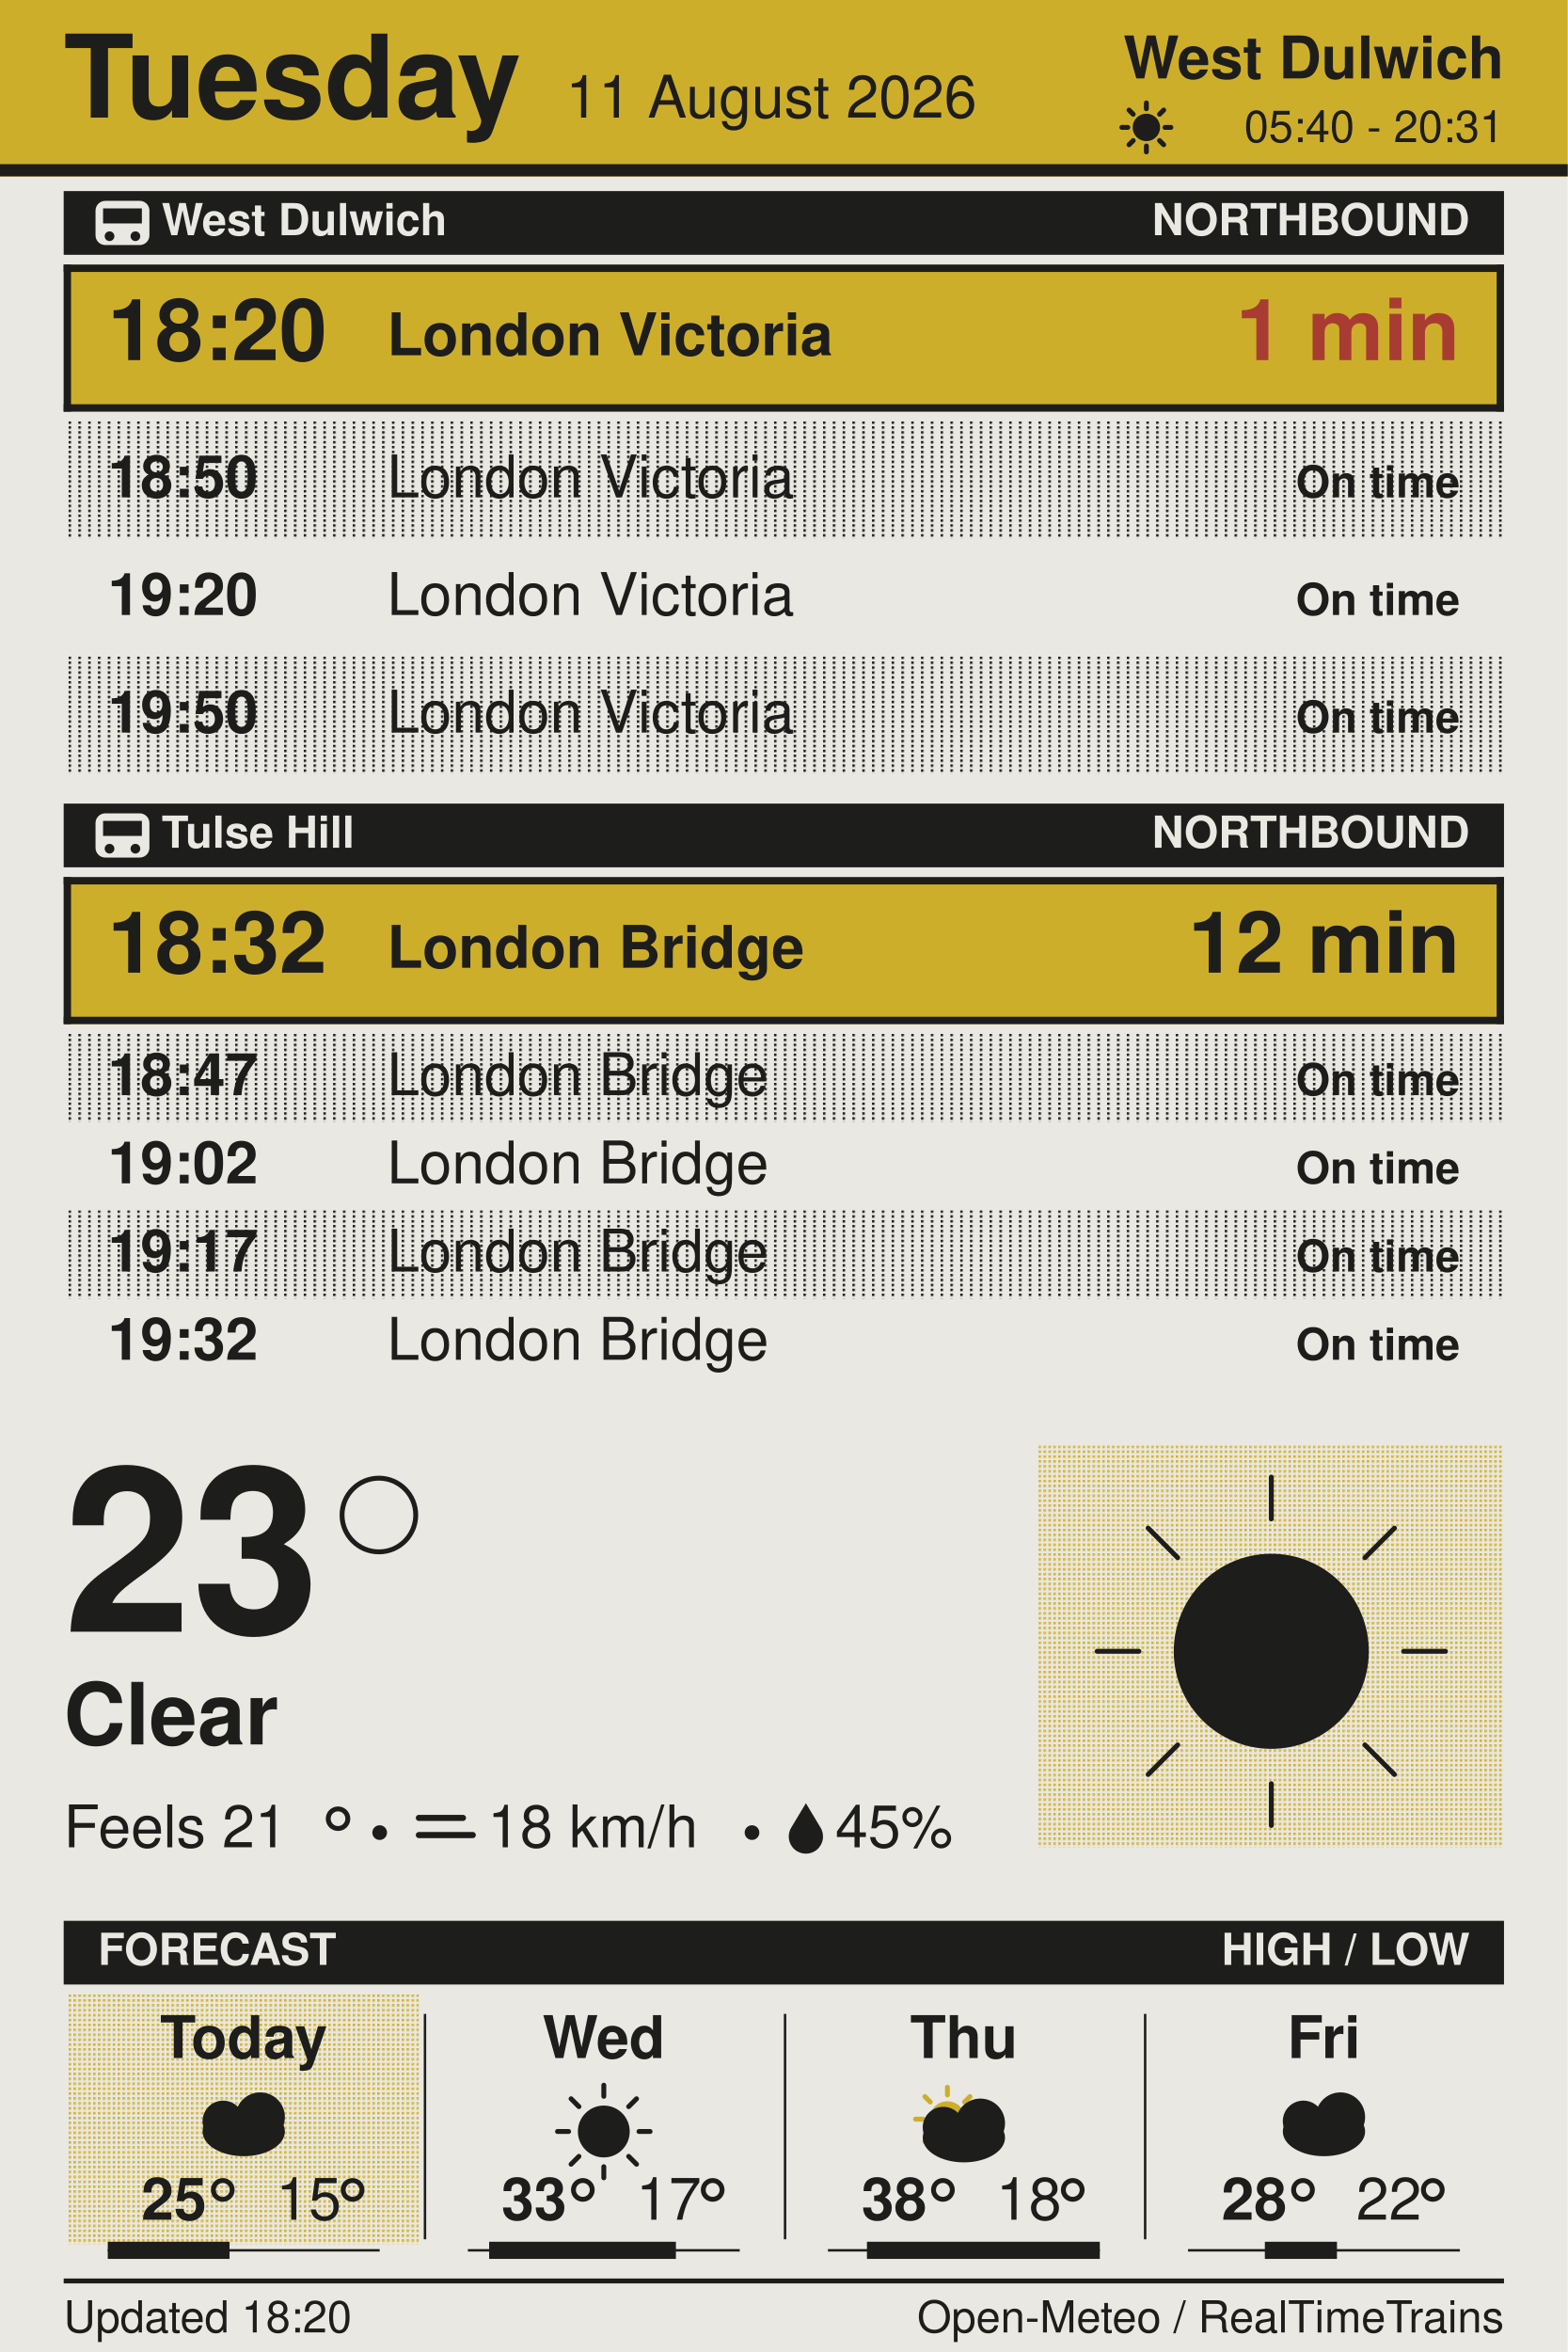
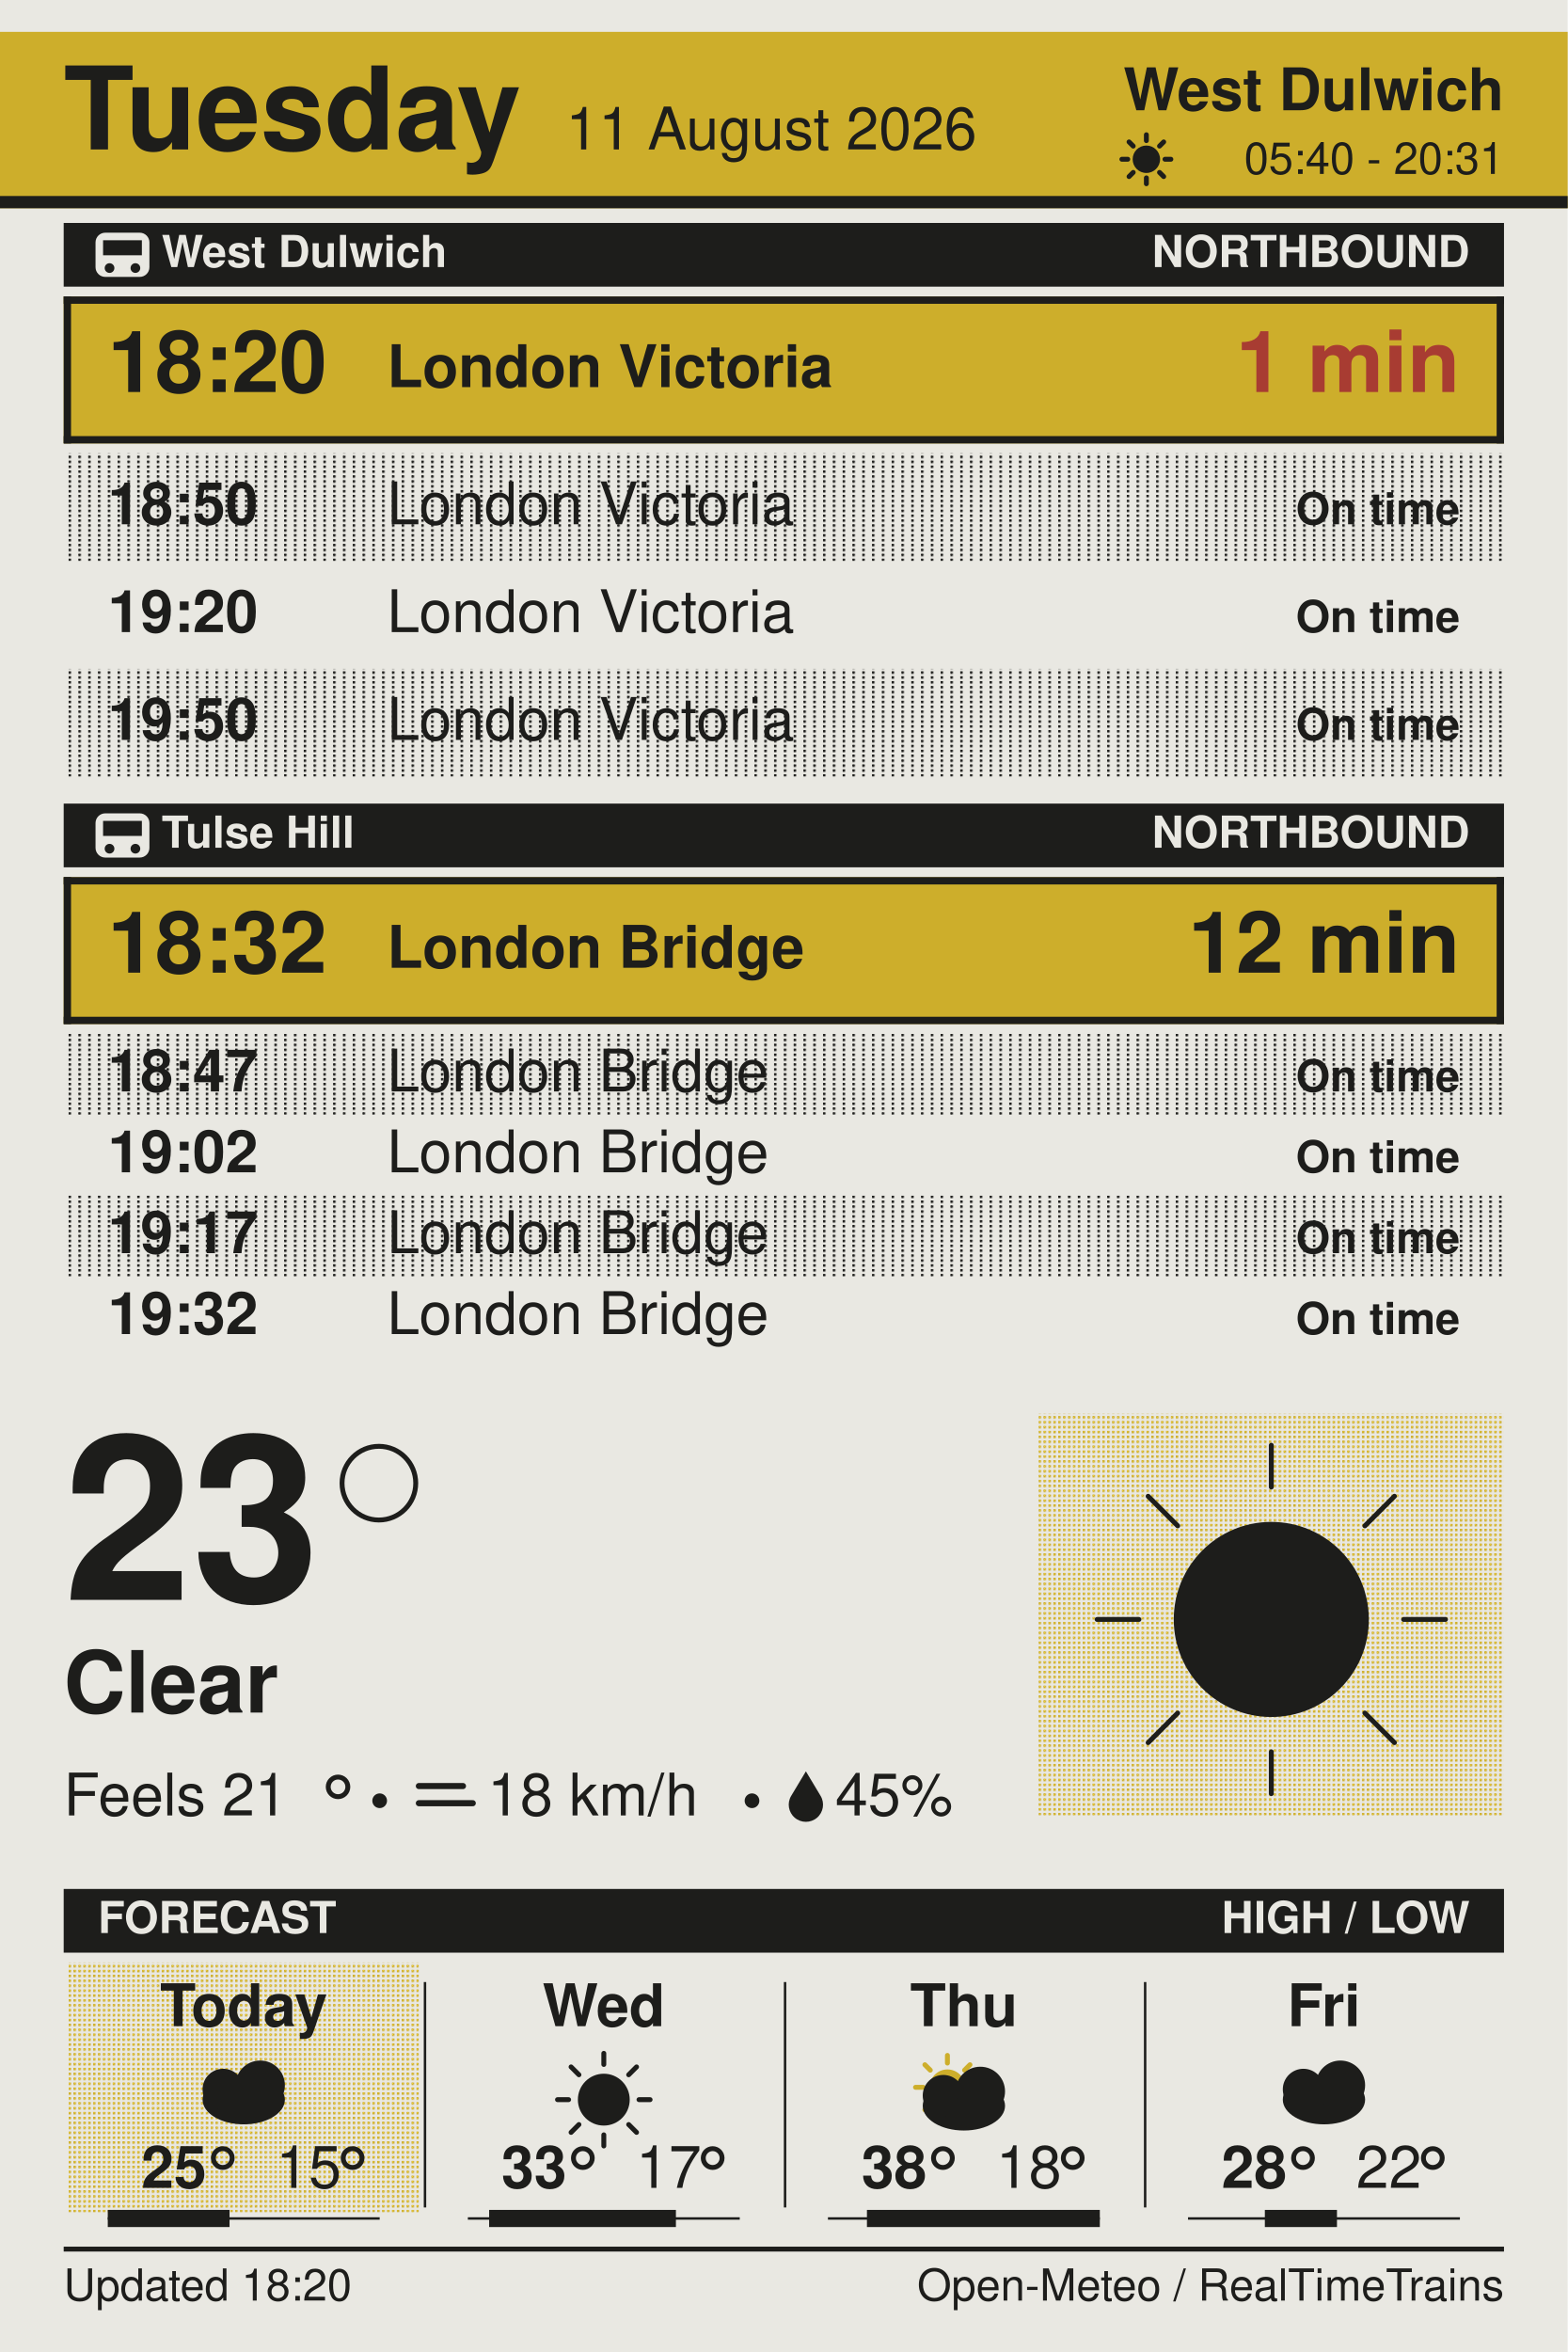
<svg xmlns="http://www.w3.org/2000/svg" viewBox="0 0 640 960" width="640" height="960" role="img" aria-label="Rendered e-ink departure and weather board">
  <defs>
    <pattern id="p50y" width="2" height="2" patternUnits="userSpaceOnUse">
      <rect x="0" y="0" width="1" height="1" fill="#CDAE2B" />
      <rect x="1" y="1" width="1" height="1" fill="#CDAE2B" />
    </pattern>
    <pattern id="p25y" width="2" height="2" patternUnits="userSpaceOnUse">
      <rect x="0" y="0" width="1" height="1" fill="#CDAE2B" />
    </pattern>
    <pattern id="p12k" width="4" height="2" patternUnits="userSpaceOnUse">
      <rect x="0" y="0" width="1" height="1" fill="#1D1D1B" />
    </pattern>
  </defs>
  <rect x="0" y="0" width="640" height="960" fill="#E9E8E2" />
-   <rect x="0" y="0" width="640" height="72" fill="#CDAE2B" />
-   <rect x="0" y="67" width="640" height="5" fill="#1D1D1B" />
-   <text x="26" y="48" fill="#1D1D1B" font-size="47" font-family="Helvetica Neue, Helvetica, Arial, sans-serif" font-weight="700" text-anchor="start">Tuesday</text>
-   <text x="231" y="48" fill="#1D1D1B" font-size="24" font-family="Helvetica Neue, Helvetica, Arial, sans-serif" font-weight="400" text-anchor="start">11 August 2026</text>
-   <text x="614" y="32" fill="#1D1D1B" font-size="24" font-family="Helvetica Neue, Helvetica, Arial, sans-serif" font-weight="700" text-anchor="end">West Dulwich</text>
-   <text x="614" y="58" fill="#1D1D1B" font-size="18" font-family="Helvetica Neue, Helvetica, Arial, sans-serif" font-weight="400" text-anchor="end">05:40 - 20:31</text>
-   <circle cx="468" cy="52" r="5.6" fill="#1D1D1B" />
-   <line x1="475.6" y1="52" x2="478" y2="52" stroke="#1D1D1B" stroke-width="2" stroke-linecap="round" />
-   <line x1="473.374" y1="57.374" x2="475.071" y2="59.071" stroke="#1D1D1B" stroke-width="2" stroke-linecap="round" />
-   <line x1="468" y1="59.6" x2="468" y2="62" stroke="#1D1D1B" stroke-width="2" stroke-linecap="round" />
-   <line x1="462.626" y1="57.374" x2="460.929" y2="59.071" stroke="#1D1D1B" stroke-width="2" stroke-linecap="round" />
-   <line x1="460.4" y1="52" x2="458" y2="52" stroke="#1D1D1B" stroke-width="2" stroke-linecap="round" />
-   <line x1="462.626" y1="46.626" x2="460.929" y2="44.929" stroke="#1D1D1B" stroke-width="2" stroke-linecap="round" />
-   <line x1="468" y1="44.4" x2="468" y2="42" stroke="#1D1D1B" stroke-width="2" stroke-linecap="round" />
-   <line x1="473.374" y1="46.626" x2="475.071" y2="44.929" stroke="#1D1D1B" stroke-width="2" stroke-linecap="round" />
-   <rect x="26" y="78" width="588" height="26" fill="#1D1D1B" />
-   <text x="66" y="96" fill="#E9E8E2" font-size="18" font-family="Helvetica Neue, Helvetica, Arial, sans-serif" font-weight="700" text-anchor="start">West Dulwich</text>
-   <text x="600" y="96" fill="#E9E8E2" font-size="18" font-family="Helvetica Neue, Helvetica, Arial, sans-serif" font-weight="700" text-anchor="end">NORTHBOUND</text>
-   <rect x="39" y="81.98" width="22" height="18.04" rx="3.96" fill="#E9E8E2" />
-   <rect x="42.08" y="85.06" width="15.84" height="6.134" fill="#1D1D1B" />
-   <circle cx="44.72" cy="96.412" r="1.98" fill="#1D1D1B" />
-   <circle cx="55.28" cy="96.412" r="1.98" fill="#1D1D1B" />
-   <rect x="26" y="108" width="588" height="60" fill="#CDAE2B" />
-   <rect x="26" y="108" width="588" height="3" fill="#1D1D1B" />
-   <rect x="26" y="165" width="588" height="3" fill="#1D1D1B" />
-   <rect x="26" y="108" width="3" height="60" fill="#1D1D1B" />
-   <rect x="611" y="108" width="3" height="60" fill="#1D1D1B" />
-   <text x="44" y="147" fill="#1D1D1B" font-size="35" font-family="Helvetica Neue, Helvetica, Arial, sans-serif" font-weight="700" text-anchor="start">18:20</text>
-   <text x="596" y="147" fill="#A83C32" font-size="35" font-family="Helvetica Neue, Helvetica, Arial, sans-serif" font-weight="700" text-anchor="end">1 min</text>
-   <text x="158" y="145" fill="#1D1D1B" font-size="24" font-family="Helvetica Neue, Helvetica, Arial, sans-serif" font-weight="700" text-anchor="start">London Victoria</text>
-   <rect x="26" y="172" width="588" height="48" fill="url(#p12k)" />
-   <text x="44" y="203" fill="#1D1D1B" font-size="24" font-family="Helvetica Neue, Helvetica, Arial, sans-serif" font-weight="700" text-anchor="start">18:50</text>
-   <text x="596" y="203" fill="#1D1D1B" font-size="18" font-family="Helvetica Neue, Helvetica, Arial, sans-serif" font-weight="700" text-anchor="end">On time</text>
-   <text x="158" y="203" fill="#1D1D1B" font-size="24" font-family="Helvetica Neue, Helvetica, Arial, sans-serif" font-weight="400" text-anchor="start">London Victoria</text>
-   <text x="44" y="251" fill="#1D1D1B" font-size="24" font-family="Helvetica Neue, Helvetica, Arial, sans-serif" font-weight="700" text-anchor="start">19:20</text>
-   <text x="596" y="251" fill="#1D1D1B" font-size="18" font-family="Helvetica Neue, Helvetica, Arial, sans-serif" font-weight="700" text-anchor="end">On time</text>
-   <text x="158" y="251" fill="#1D1D1B" font-size="24" font-family="Helvetica Neue, Helvetica, Arial, sans-serif" font-weight="400" text-anchor="start">London Victoria</text>
-   <rect x="26" y="268" width="588" height="48" fill="url(#p12k)" />
-   <text x="44" y="299" fill="#1D1D1B" font-size="24" font-family="Helvetica Neue, Helvetica, Arial, sans-serif" font-weight="700" text-anchor="start">19:50</text>
-   <text x="596" y="299" fill="#1D1D1B" font-size="18" font-family="Helvetica Neue, Helvetica, Arial, sans-serif" font-weight="700" text-anchor="end">On time</text>
-   <text x="158" y="299" fill="#1D1D1B" font-size="24" font-family="Helvetica Neue, Helvetica, Arial, sans-serif" font-weight="400" text-anchor="start">London Victoria</text>
+   <rect x="0" y="13" width="640" height="72" fill="#CDAE2B" />
+   <rect x="0" y="80" width="640" height="5" fill="#1D1D1B" />
+   <text x="26" y="61" fill="#1D1D1B" font-size="47" font-family="Helvetica Neue, Helvetica, Arial, sans-serif" font-weight="700" text-anchor="start">Tuesday</text>
+   <text x="231" y="61" fill="#1D1D1B" font-size="24" font-family="Helvetica Neue, Helvetica, Arial, sans-serif" font-weight="400" text-anchor="start">11 August 2026</text>
+   <text x="614" y="45" fill="#1D1D1B" font-size="24" font-family="Helvetica Neue, Helvetica, Arial, sans-serif" font-weight="700" text-anchor="end">West Dulwich</text>
+   <text x="614" y="71" fill="#1D1D1B" font-size="18" font-family="Helvetica Neue, Helvetica, Arial, sans-serif" font-weight="400" text-anchor="end">05:40 - 20:31</text>
+   <circle cx="468" cy="65" r="5.6" fill="#1D1D1B" />
+   <line x1="475.6" y1="65" x2="478" y2="65" stroke="#1D1D1B" stroke-width="2" stroke-linecap="round" />
+   <line x1="473.374" y1="70.374" x2="475.071" y2="72.071" stroke="#1D1D1B" stroke-width="2" stroke-linecap="round" />
+   <line x1="468" y1="72.6" x2="468" y2="75" stroke="#1D1D1B" stroke-width="2" stroke-linecap="round" />
+   <line x1="462.626" y1="70.374" x2="460.929" y2="72.071" stroke="#1D1D1B" stroke-width="2" stroke-linecap="round" />
+   <line x1="460.4" y1="65" x2="458" y2="65" stroke="#1D1D1B" stroke-width="2" stroke-linecap="round" />
+   <line x1="462.626" y1="59.626" x2="460.929" y2="57.929" stroke="#1D1D1B" stroke-width="2" stroke-linecap="round" />
+   <line x1="468" y1="57.4" x2="468" y2="55" stroke="#1D1D1B" stroke-width="2" stroke-linecap="round" />
+   <line x1="473.374" y1="59.626" x2="475.071" y2="57.929" stroke="#1D1D1B" stroke-width="2" stroke-linecap="round" />
+   <rect x="26" y="91" width="588" height="26" fill="#1D1D1B" />
+   <text x="66" y="109" fill="#E9E8E2" font-size="18" font-family="Helvetica Neue, Helvetica, Arial, sans-serif" font-weight="700" text-anchor="start">West Dulwich</text>
+   <text x="600" y="109" fill="#E9E8E2" font-size="18" font-family="Helvetica Neue, Helvetica, Arial, sans-serif" font-weight="700" text-anchor="end">NORTHBOUND</text>
+   <rect x="39" y="94.98" width="22" height="18.04" rx="3.96" fill="#E9E8E2" />
+   <rect x="42.08" y="98.06" width="15.84" height="6.134" fill="#1D1D1B" />
+   <circle cx="44.72" cy="109.412" r="1.98" fill="#1D1D1B" />
+   <circle cx="55.28" cy="109.412" r="1.98" fill="#1D1D1B" />
+   <rect x="26" y="121" width="588" height="60" fill="#CDAE2B" />
+   <rect x="26" y="121" width="588" height="3" fill="#1D1D1B" />
+   <rect x="26" y="178" width="588" height="3" fill="#1D1D1B" />
+   <rect x="26" y="121" width="3" height="60" fill="#1D1D1B" />
+   <rect x="611" y="121" width="3" height="60" fill="#1D1D1B" />
+   <text x="44" y="160" fill="#1D1D1B" font-size="35" font-family="Helvetica Neue, Helvetica, Arial, sans-serif" font-weight="700" text-anchor="start">18:20</text>
+   <text x="596" y="160" fill="#A83C32" font-size="35" font-family="Helvetica Neue, Helvetica, Arial, sans-serif" font-weight="700" text-anchor="end">1 min</text>
+   <text x="158" y="158" fill="#1D1D1B" font-size="24" font-family="Helvetica Neue, Helvetica, Arial, sans-serif" font-weight="700" text-anchor="start">London Victoria</text>
+   <rect x="26" y="185" width="588" height="44" fill="url(#p12k)" />
+   <text x="44" y="214" fill="#1D1D1B" font-size="24" font-family="Helvetica Neue, Helvetica, Arial, sans-serif" font-weight="700" text-anchor="start">18:50</text>
+   <text x="596" y="214" fill="#1D1D1B" font-size="18" font-family="Helvetica Neue, Helvetica, Arial, sans-serif" font-weight="700" text-anchor="end">On time</text>
+   <text x="158" y="214" fill="#1D1D1B" font-size="24" font-family="Helvetica Neue, Helvetica, Arial, sans-serif" font-weight="400" text-anchor="start">London Victoria</text>
+   <text x="44" y="258" fill="#1D1D1B" font-size="24" font-family="Helvetica Neue, Helvetica, Arial, sans-serif" font-weight="700" text-anchor="start">19:20</text>
+   <text x="596" y="258" fill="#1D1D1B" font-size="18" font-family="Helvetica Neue, Helvetica, Arial, sans-serif" font-weight="700" text-anchor="end">On time</text>
+   <text x="158" y="258" fill="#1D1D1B" font-size="24" font-family="Helvetica Neue, Helvetica, Arial, sans-serif" font-weight="400" text-anchor="start">London Victoria</text>
+   <rect x="26" y="273" width="588" height="44" fill="url(#p12k)" />
+   <text x="44" y="302" fill="#1D1D1B" font-size="24" font-family="Helvetica Neue, Helvetica, Arial, sans-serif" font-weight="700" text-anchor="start">19:50</text>
+   <text x="596" y="302" fill="#1D1D1B" font-size="18" font-family="Helvetica Neue, Helvetica, Arial, sans-serif" font-weight="700" text-anchor="end">On time</text>
+   <text x="158" y="302" fill="#1D1D1B" font-size="24" font-family="Helvetica Neue, Helvetica, Arial, sans-serif" font-weight="400" text-anchor="start">London Victoria</text>
  <rect x="26" y="328" width="588" height="26" fill="#1D1D1B" />
  <text x="66" y="346" fill="#E9E8E2" font-size="18" font-family="Helvetica Neue, Helvetica, Arial, sans-serif" font-weight="700" text-anchor="start">Tulse Hill</text>
  <text x="600" y="346" fill="#E9E8E2" font-size="18" font-family="Helvetica Neue, Helvetica, Arial, sans-serif" font-weight="700" text-anchor="end">NORTHBOUND</text>
  <rect x="39" y="331.98" width="22" height="18.04" rx="3.96" fill="#E9E8E2" />
  <rect x="42.08" y="335.06" width="15.84" height="6.134" fill="#1D1D1B" />
  <circle cx="44.72" cy="346.412" r="1.98" fill="#1D1D1B" />
  <circle cx="55.28" cy="346.412" r="1.98" fill="#1D1D1B" />
  <rect x="26" y="358" width="588" height="60" fill="#CDAE2B" />
  <rect x="26" y="358" width="588" height="3" fill="#1D1D1B" />
  <rect x="26" y="415" width="588" height="3" fill="#1D1D1B" />
  <rect x="26" y="358" width="3" height="60" fill="#1D1D1B" />
  <rect x="611" y="358" width="3" height="60" fill="#1D1D1B" />
  <text x="44" y="397" fill="#1D1D1B" font-size="35" font-family="Helvetica Neue, Helvetica, Arial, sans-serif" font-weight="700" text-anchor="start">18:32</text>
  <text x="596" y="397" fill="#1D1D1B" font-size="35" font-family="Helvetica Neue, Helvetica, Arial, sans-serif" font-weight="700" text-anchor="end">12 min</text>
  <text x="158" y="395" fill="#1D1D1B" font-size="24" font-family="Helvetica Neue, Helvetica, Arial, sans-serif" font-weight="700" text-anchor="start">London Bridge</text>
-   <rect x="26" y="422" width="588" height="36" fill="url(#p12k)" />
-   <text x="44" y="447" fill="#1D1D1B" font-size="24" font-family="Helvetica Neue, Helvetica, Arial, sans-serif" font-weight="700" text-anchor="start">18:47</text>
-   <text x="596" y="447" fill="#1D1D1B" font-size="18" font-family="Helvetica Neue, Helvetica, Arial, sans-serif" font-weight="700" text-anchor="end">On time</text>
-   <text x="158" y="447" fill="#1D1D1B" font-size="24" font-family="Helvetica Neue, Helvetica, Arial, sans-serif" font-weight="400" text-anchor="start">London Bridge</text>
-   <text x="44" y="483" fill="#1D1D1B" font-size="24" font-family="Helvetica Neue, Helvetica, Arial, sans-serif" font-weight="700" text-anchor="start">19:02</text>
-   <text x="596" y="483" fill="#1D1D1B" font-size="18" font-family="Helvetica Neue, Helvetica, Arial, sans-serif" font-weight="700" text-anchor="end">On time</text>
-   <text x="158" y="483" fill="#1D1D1B" font-size="24" font-family="Helvetica Neue, Helvetica, Arial, sans-serif" font-weight="400" text-anchor="start">London Bridge</text>
-   <rect x="26" y="494" width="588" height="36" fill="url(#p12k)" />
-   <text x="44" y="519" fill="#1D1D1B" font-size="24" font-family="Helvetica Neue, Helvetica, Arial, sans-serif" font-weight="700" text-anchor="start">19:17</text>
-   <text x="596" y="519" fill="#1D1D1B" font-size="18" font-family="Helvetica Neue, Helvetica, Arial, sans-serif" font-weight="700" text-anchor="end">On time</text>
-   <text x="158" y="519" fill="#1D1D1B" font-size="24" font-family="Helvetica Neue, Helvetica, Arial, sans-serif" font-weight="400" text-anchor="start">London Bridge</text>
-   <text x="44" y="555" fill="#1D1D1B" font-size="24" font-family="Helvetica Neue, Helvetica, Arial, sans-serif" font-weight="700" text-anchor="start">19:32</text>
-   <text x="596" y="555" fill="#1D1D1B" font-size="18" font-family="Helvetica Neue, Helvetica, Arial, sans-serif" font-weight="700" text-anchor="end">On time</text>
-   <text x="158" y="555" fill="#1D1D1B" font-size="24" font-family="Helvetica Neue, Helvetica, Arial, sans-serif" font-weight="400" text-anchor="start">London Bridge</text>
-   <rect x="424" y="590" width="190" height="164" fill="url(#p25y)" />
-   <text x="26" y="666" fill="#1D1D1B" font-size="94" font-family="Helvetica Neue, Helvetica, Arial, sans-serif" font-weight="700" text-anchor="start">23</text>
-   <circle cx="154.68" cy="618.373" r="15.04" fill="none" stroke="#1D1D1B" stroke-width="2" />
-   <text x="26" y="712" fill="#1D1D1B" font-size="35" font-family="Helvetica Neue, Helvetica, Arial, sans-serif" font-weight="700" text-anchor="start">Clear</text>
-   <text x="26" y="754" fill="#1D1D1B" font-size="24" font-family="Helvetica Neue, Helvetica, Arial, sans-serif" font-weight="400" text-anchor="start">Feels 21</text>
-   <circle cx="138" cy="742.333" r="4" fill="none" stroke="#1D1D1B" stroke-width="2" />
-   <circle cx="155" cy="748" r="3" fill="#1D1D1B" />
-   <line x1="171" y1="742" x2="189" y2="742" stroke="#1D1D1B" stroke-width="2.5" stroke-linecap="round" />
-   <line x1="171" y1="749" x2="193" y2="749" stroke="#1D1D1B" stroke-width="2.5" stroke-linecap="round" />
-   <text x="199" y="754" fill="#1D1D1B" font-size="24" font-family="Helvetica Neue, Helvetica, Arial, sans-serif" font-weight="400" text-anchor="start">18 km/h</text>
-   <circle cx="307" cy="748" r="3" fill="#1D1D1B" />
-   <path d="M 329 736 l 6 10 a 7 7 0 1 1 -12 0 Z" fill="#1D1D1B" />
-   <text x="341" y="754" fill="#1D1D1B" font-size="24" font-family="Helvetica Neue, Helvetica, Arial, sans-serif" font-weight="400" text-anchor="start">45%</text>
-   <circle cx="519" cy="674" r="39.816" fill="#1D1D1B" />
-   <line x1="573.036" y1="674" x2="590.1" y2="674" stroke="#1D1D1B" stroke-width="2" stroke-linecap="round" />
-   <line x1="557.209" y1="712.209" x2="569.275" y2="724.275" stroke="#1D1D1B" stroke-width="2" stroke-linecap="round" />
-   <line x1="519" y1="728.036" x2="519" y2="745.1" stroke="#1D1D1B" stroke-width="2" stroke-linecap="round" />
-   <line x1="480.791" y1="712.209" x2="468.725" y2="724.275" stroke="#1D1D1B" stroke-width="2" stroke-linecap="round" />
-   <line x1="464.964" y1="674" x2="447.9" y2="674" stroke="#1D1D1B" stroke-width="2" stroke-linecap="round" />
-   <line x1="480.791" y1="635.791" x2="468.725" y2="623.725" stroke="#1D1D1B" stroke-width="2" stroke-linecap="round" />
-   <line x1="519" y1="619.964" x2="519" y2="602.9" stroke="#1D1D1B" stroke-width="2" stroke-linecap="round" />
-   <line x1="557.209" y1="635.791" x2="569.275" y2="623.725" stroke="#1D1D1B" stroke-width="2" stroke-linecap="round" />
-   <rect x="26" y="784" width="588" height="26" fill="#1D1D1B" />
-   <text x="40" y="802" fill="#E9E8E2" font-size="18" font-family="Helvetica Neue, Helvetica, Arial, sans-serif" font-weight="700" text-anchor="start">FORECAST</text>
-   <text x="600" y="802" fill="#E9E8E2" font-size="18" font-family="Helvetica Neue, Helvetica, Arial, sans-serif" font-weight="700" text-anchor="end">HIGH / LOW</text>
-   <rect x="28" y="814" width="143" height="102" fill="url(#p25y)" />
-   <text x="99.5" y="840" fill="#1D1D1B" font-size="24" font-family="Helvetica Neue, Helvetica, Arial, sans-serif" font-weight="700" text-anchor="middle">Today</text>
-   <ellipse cx="99.5" cy="870" rx="16.8" ry="10.08" fill="#1D1D1B" />
-   <circle cx="91.1" cy="865.8" r="8.4" fill="#1D1D1B" />
-   <circle cx="106.22" cy="864.12" r="10.08" fill="#1D1D1B" />
-   <text x="57.66" y="906" fill="#1D1D1B" font-size="24" font-family="Helvetica Neue, Helvetica, Arial, sans-serif" font-weight="700" text-anchor="start">25</text>
-   <circle cx="90.94" cy="893.84" r="3.84" fill="none" stroke="#1D1D1B" stroke-width="2" />
-   <text x="112.66" y="906" fill="#1D1D1B" font-size="24" font-family="Helvetica Neue, Helvetica, Arial, sans-serif" font-weight="400" text-anchor="start">15</text>
-   <circle cx="143.94" cy="893.84" r="3.84" fill="none" stroke="#1D1D1B" stroke-width="2" />
-   <rect x="44" y="918" width="111" height="1" fill="#1D1D1B" />
-   <rect x="44" y="915" width="49.709" height="7" fill="#1D1D1B" />
-   <rect x="173" y="822" width="1" height="92" fill="#1D1D1B" />
-   <text x="246.5" y="840" fill="#1D1D1B" font-size="24" font-family="Helvetica Neue, Helvetica, Arial, sans-serif" font-weight="700" text-anchor="middle">Wed</text>
-   <circle cx="246.5" cy="870" r="10.584" fill="#1D1D1B" />
-   <line x1="260.864" y1="870" x2="265.4" y2="870" stroke="#1D1D1B" stroke-width="2" stroke-linecap="round" />
-   <line x1="256.657" y1="880.157" x2="259.864" y2="883.364" stroke="#1D1D1B" stroke-width="2" stroke-linecap="round" />
-   <line x1="246.5" y1="884.364" x2="246.5" y2="888.9" stroke="#1D1D1B" stroke-width="2" stroke-linecap="round" />
-   <line x1="236.343" y1="880.157" x2="233.136" y2="883.364" stroke="#1D1D1B" stroke-width="2" stroke-linecap="round" />
-   <line x1="232.136" y1="870" x2="227.6" y2="870" stroke="#1D1D1B" stroke-width="2" stroke-linecap="round" />
-   <line x1="236.343" y1="859.843" x2="233.136" y2="856.636" stroke="#1D1D1B" stroke-width="2" stroke-linecap="round" />
-   <line x1="246.5" y1="855.636" x2="246.5" y2="851.1" stroke="#1D1D1B" stroke-width="2" stroke-linecap="round" />
-   <line x1="256.657" y1="859.843" x2="259.864" y2="856.636" stroke="#1D1D1B" stroke-width="2" stroke-linecap="round" />
-   <text x="204.66" y="906" fill="#1D1D1B" font-size="24" font-family="Helvetica Neue, Helvetica, Arial, sans-serif" font-weight="700" text-anchor="start">33</text>
-   <circle cx="237.94" cy="893.84" r="3.84" fill="none" stroke="#1D1D1B" stroke-width="2" />
-   <text x="259.66" y="906" fill="#1D1D1B" font-size="24" font-family="Helvetica Neue, Helvetica, Arial, sans-serif" font-weight="400" text-anchor="start">17</text>
-   <circle cx="290.94" cy="893.84" r="3.84" fill="none" stroke="#1D1D1B" stroke-width="2" />
-   <rect x="191" y="918" width="111" height="1" fill="#1D1D1B" />
-   <rect x="199.687" y="915" width="76.252" height="7" fill="#1D1D1B" />
-   <rect x="320" y="822" width="1" height="92" fill="#1D1D1B" />
-   <text x="393.5" y="840" fill="#1D1D1B" font-size="24" font-family="Helvetica Neue, Helvetica, Arial, sans-serif" font-weight="700" text-anchor="middle">Thu</text>
-   <circle cx="386.78" cy="864.96" r="7.291" fill="#CDAE2B" />
-   <line x1="396.675" y1="864.96" x2="399.8" y2="864.96" stroke="#CDAE2B" stroke-width="2" stroke-linecap="round" />
-   <line x1="393.777" y1="871.957" x2="395.987" y2="874.167" stroke="#CDAE2B" stroke-width="2" stroke-linecap="round" />
-   <line x1="386.78" y1="874.855" x2="386.78" y2="877.98" stroke="#CDAE2B" stroke-width="2" stroke-linecap="round" />
-   <line x1="379.783" y1="871.957" x2="377.573" y2="874.167" stroke="#CDAE2B" stroke-width="2" stroke-linecap="round" />
-   <line x1="376.885" y1="864.96" x2="373.76" y2="864.96" stroke="#CDAE2B" stroke-width="2" stroke-linecap="round" />
-   <line x1="379.783" y1="857.963" x2="377.573" y2="855.753" stroke="#CDAE2B" stroke-width="2" stroke-linecap="round" />
-   <line x1="386.78" y1="855.065" x2="386.78" y2="851.94" stroke="#CDAE2B" stroke-width="2" stroke-linecap="round" />
-   <line x1="393.777" y1="857.963" x2="395.987" y2="855.753" stroke="#CDAE2B" stroke-width="2" stroke-linecap="round" />
-   <ellipse cx="393.5" cy="872.52" rx="16.8" ry="10.08" fill="#1D1D1B" />
-   <circle cx="385.1" cy="868.32" r="8.4" fill="#1D1D1B" />
-   <circle cx="400.22" cy="866.64" r="10.08" fill="#1D1D1B" />
-   <text x="351.66" y="906" fill="#1D1D1B" font-size="24" font-family="Helvetica Neue, Helvetica, Arial, sans-serif" font-weight="700" text-anchor="start">38</text>
-   <circle cx="384.94" cy="893.84" r="3.84" fill="none" stroke="#1D1D1B" stroke-width="2" />
-   <text x="406.66" y="906" fill="#1D1D1B" font-size="24" font-family="Helvetica Neue, Helvetica, Arial, sans-serif" font-weight="400" text-anchor="start">18</text>
-   <circle cx="437.94" cy="893.84" r="3.84" fill="none" stroke="#1D1D1B" stroke-width="2" />
-   <rect x="338" y="918" width="111" height="1" fill="#1D1D1B" />
-   <rect x="353.926" y="915" width="95.074" height="7" fill="#1D1D1B" />
-   <rect x="467" y="822" width="1" height="92" fill="#1D1D1B" />
-   <text x="540.5" y="840" fill="#1D1D1B" font-size="24" font-family="Helvetica Neue, Helvetica, Arial, sans-serif" font-weight="700" text-anchor="middle">Fri</text>
-   <ellipse cx="540.5" cy="870" rx="16.8" ry="10.08" fill="#1D1D1B" />
-   <circle cx="532.1" cy="865.8" r="8.4" fill="#1D1D1B" />
-   <circle cx="547.22" cy="864.12" r="10.08" fill="#1D1D1B" />
-   <text x="498.66" y="906" fill="#1D1D1B" font-size="24" font-family="Helvetica Neue, Helvetica, Arial, sans-serif" font-weight="700" text-anchor="start">28</text>
-   <circle cx="531.94" cy="893.84" r="3.84" fill="none" stroke="#1D1D1B" stroke-width="2" />
-   <text x="553.66" y="906" fill="#1D1D1B" font-size="24" font-family="Helvetica Neue, Helvetica, Arial, sans-serif" font-weight="400" text-anchor="start">22</text>
-   <circle cx="584.94" cy="893.84" r="3.84" fill="none" stroke="#1D1D1B" stroke-width="2" />
-   <rect x="485" y="918" width="111" height="1" fill="#1D1D1B" />
-   <rect x="516.37" y="915" width="29.439" height="7" fill="#1D1D1B" />
-   <rect x="26" y="930" width="588" height="2" fill="#1D1D1B" />
-   <text x="26" y="952" fill="#1D1D1B" font-size="18" font-family="Helvetica Neue, Helvetica, Arial, sans-serif" font-weight="400" text-anchor="start">Updated 18:20</text>
-   <text x="614" y="952" fill="#1D1D1B" font-size="18" font-family="Helvetica Neue, Helvetica, Arial, sans-serif" font-weight="400" text-anchor="end">Open-Meteo / RealTimeTrains</text>
+   <rect x="26" y="422" width="588" height="33" fill="url(#p12k)" />
+   <text x="44" y="445.5" fill="#1D1D1B" font-size="24" font-family="Helvetica Neue, Helvetica, Arial, sans-serif" font-weight="700" text-anchor="start">18:47</text>
+   <text x="596" y="445.5" fill="#1D1D1B" font-size="18" font-family="Helvetica Neue, Helvetica, Arial, sans-serif" font-weight="700" text-anchor="end">On time</text>
+   <text x="158" y="445.5" fill="#1D1D1B" font-size="24" font-family="Helvetica Neue, Helvetica, Arial, sans-serif" font-weight="400" text-anchor="start">London Bridge</text>
+   <text x="44" y="478.5" fill="#1D1D1B" font-size="24" font-family="Helvetica Neue, Helvetica, Arial, sans-serif" font-weight="700" text-anchor="start">19:02</text>
+   <text x="596" y="478.5" fill="#1D1D1B" font-size="18" font-family="Helvetica Neue, Helvetica, Arial, sans-serif" font-weight="700" text-anchor="end">On time</text>
+   <text x="158" y="478.5" fill="#1D1D1B" font-size="24" font-family="Helvetica Neue, Helvetica, Arial, sans-serif" font-weight="400" text-anchor="start">London Bridge</text>
+   <rect x="26" y="488" width="588" height="33" fill="url(#p12k)" />
+   <text x="44" y="511.5" fill="#1D1D1B" font-size="24" font-family="Helvetica Neue, Helvetica, Arial, sans-serif" font-weight="700" text-anchor="start">19:17</text>
+   <text x="596" y="511.5" fill="#1D1D1B" font-size="18" font-family="Helvetica Neue, Helvetica, Arial, sans-serif" font-weight="700" text-anchor="end">On time</text>
+   <text x="158" y="511.5" fill="#1D1D1B" font-size="24" font-family="Helvetica Neue, Helvetica, Arial, sans-serif" font-weight="400" text-anchor="start">London Bridge</text>
+   <text x="44" y="544.5" fill="#1D1D1B" font-size="24" font-family="Helvetica Neue, Helvetica, Arial, sans-serif" font-weight="700" text-anchor="start">19:32</text>
+   <text x="596" y="544.5" fill="#1D1D1B" font-size="18" font-family="Helvetica Neue, Helvetica, Arial, sans-serif" font-weight="700" text-anchor="end">On time</text>
+   <text x="158" y="544.5" fill="#1D1D1B" font-size="24" font-family="Helvetica Neue, Helvetica, Arial, sans-serif" font-weight="400" text-anchor="start">London Bridge</text>
+   <rect x="424" y="577" width="190" height="164" fill="url(#p25y)" />
+   <text x="26" y="653" fill="#1D1D1B" font-size="94" font-family="Helvetica Neue, Helvetica, Arial, sans-serif" font-weight="700" text-anchor="start">23</text>
+   <circle cx="154.68" cy="605.373" r="15.04" fill="none" stroke="#1D1D1B" stroke-width="2" />
+   <text x="26" y="699" fill="#1D1D1B" font-size="35" font-family="Helvetica Neue, Helvetica, Arial, sans-serif" font-weight="700" text-anchor="start">Clear</text>
+   <text x="26" y="741" fill="#1D1D1B" font-size="24" font-family="Helvetica Neue, Helvetica, Arial, sans-serif" font-weight="400" text-anchor="start">Feels 21</text>
+   <circle cx="138" cy="729.333" r="4" fill="none" stroke="#1D1D1B" stroke-width="2" />
+   <circle cx="155" cy="735" r="3" fill="#1D1D1B" />
+   <line x1="171" y1="729" x2="189" y2="729" stroke="#1D1D1B" stroke-width="2.5" stroke-linecap="round" />
+   <line x1="171" y1="736" x2="193" y2="736" stroke="#1D1D1B" stroke-width="2.5" stroke-linecap="round" />
+   <text x="199" y="741" fill="#1D1D1B" font-size="24" font-family="Helvetica Neue, Helvetica, Arial, sans-serif" font-weight="400" text-anchor="start">18 km/h</text>
+   <circle cx="307" cy="735" r="3" fill="#1D1D1B" />
+   <path d="M 329 723 l 6 10 a 7 7 0 1 1 -12 0 Z" fill="#1D1D1B" />
+   <text x="341" y="741" fill="#1D1D1B" font-size="24" font-family="Helvetica Neue, Helvetica, Arial, sans-serif" font-weight="400" text-anchor="start">45%</text>
+   <circle cx="519" cy="661" r="39.816" fill="#1D1D1B" />
+   <line x1="573.036" y1="661" x2="590.1" y2="661" stroke="#1D1D1B" stroke-width="2" stroke-linecap="round" />
+   <line x1="557.209" y1="699.209" x2="569.275" y2="711.275" stroke="#1D1D1B" stroke-width="2" stroke-linecap="round" />
+   <line x1="519" y1="715.036" x2="519" y2="732.1" stroke="#1D1D1B" stroke-width="2" stroke-linecap="round" />
+   <line x1="480.791" y1="699.209" x2="468.725" y2="711.275" stroke="#1D1D1B" stroke-width="2" stroke-linecap="round" />
+   <line x1="464.964" y1="661" x2="447.9" y2="661" stroke="#1D1D1B" stroke-width="2" stroke-linecap="round" />
+   <line x1="480.791" y1="622.791" x2="468.725" y2="610.725" stroke="#1D1D1B" stroke-width="2" stroke-linecap="round" />
+   <line x1="519" y1="606.964" x2="519" y2="589.9" stroke="#1D1D1B" stroke-width="2" stroke-linecap="round" />
+   <line x1="557.209" y1="622.791" x2="569.275" y2="610.725" stroke="#1D1D1B" stroke-width="2" stroke-linecap="round" />
+   <rect x="26" y="771" width="588" height="26" fill="#1D1D1B" />
+   <text x="40" y="789" fill="#E9E8E2" font-size="18" font-family="Helvetica Neue, Helvetica, Arial, sans-serif" font-weight="700" text-anchor="start">FORECAST</text>
+   <text x="600" y="789" fill="#E9E8E2" font-size="18" font-family="Helvetica Neue, Helvetica, Arial, sans-serif" font-weight="700" text-anchor="end">HIGH / LOW</text>
+   <rect x="28" y="801" width="143" height="102" fill="url(#p25y)" />
+   <text x="99.5" y="827" fill="#1D1D1B" font-size="24" font-family="Helvetica Neue, Helvetica, Arial, sans-serif" font-weight="700" text-anchor="middle">Today</text>
+   <ellipse cx="99.5" cy="857" rx="16.8" ry="10.08" fill="#1D1D1B" />
+   <circle cx="91.1" cy="852.8" r="8.4" fill="#1D1D1B" />
+   <circle cx="106.22" cy="851.12" r="10.08" fill="#1D1D1B" />
+   <text x="57.66" y="893" fill="#1D1D1B" font-size="24" font-family="Helvetica Neue, Helvetica, Arial, sans-serif" font-weight="700" text-anchor="start">25</text>
+   <circle cx="90.94" cy="880.84" r="3.84" fill="none" stroke="#1D1D1B" stroke-width="2" />
+   <text x="112.66" y="893" fill="#1D1D1B" font-size="24" font-family="Helvetica Neue, Helvetica, Arial, sans-serif" font-weight="400" text-anchor="start">15</text>
+   <circle cx="143.94" cy="880.84" r="3.84" fill="none" stroke="#1D1D1B" stroke-width="2" />
+   <rect x="44" y="905" width="111" height="1" fill="#1D1D1B" />
+   <rect x="44" y="902" width="49.709" height="7" fill="#1D1D1B" />
+   <rect x="173" y="809" width="1" height="92" fill="#1D1D1B" />
+   <text x="246.5" y="827" fill="#1D1D1B" font-size="24" font-family="Helvetica Neue, Helvetica, Arial, sans-serif" font-weight="700" text-anchor="middle">Wed</text>
+   <circle cx="246.5" cy="857" r="10.584" fill="#1D1D1B" />
+   <line x1="260.864" y1="857" x2="265.4" y2="857" stroke="#1D1D1B" stroke-width="2" stroke-linecap="round" />
+   <line x1="256.657" y1="867.157" x2="259.864" y2="870.364" stroke="#1D1D1B" stroke-width="2" stroke-linecap="round" />
+   <line x1="246.5" y1="871.364" x2="246.5" y2="875.9" stroke="#1D1D1B" stroke-width="2" stroke-linecap="round" />
+   <line x1="236.343" y1="867.157" x2="233.136" y2="870.364" stroke="#1D1D1B" stroke-width="2" stroke-linecap="round" />
+   <line x1="232.136" y1="857" x2="227.6" y2="857" stroke="#1D1D1B" stroke-width="2" stroke-linecap="round" />
+   <line x1="236.343" y1="846.843" x2="233.136" y2="843.636" stroke="#1D1D1B" stroke-width="2" stroke-linecap="round" />
+   <line x1="246.5" y1="842.636" x2="246.5" y2="838.1" stroke="#1D1D1B" stroke-width="2" stroke-linecap="round" />
+   <line x1="256.657" y1="846.843" x2="259.864" y2="843.636" stroke="#1D1D1B" stroke-width="2" stroke-linecap="round" />
+   <text x="204.66" y="893" fill="#1D1D1B" font-size="24" font-family="Helvetica Neue, Helvetica, Arial, sans-serif" font-weight="700" text-anchor="start">33</text>
+   <circle cx="237.94" cy="880.84" r="3.84" fill="none" stroke="#1D1D1B" stroke-width="2" />
+   <text x="259.66" y="893" fill="#1D1D1B" font-size="24" font-family="Helvetica Neue, Helvetica, Arial, sans-serif" font-weight="400" text-anchor="start">17</text>
+   <circle cx="290.94" cy="880.84" r="3.84" fill="none" stroke="#1D1D1B" stroke-width="2" />
+   <rect x="191" y="905" width="111" height="1" fill="#1D1D1B" />
+   <rect x="199.687" y="902" width="76.252" height="7" fill="#1D1D1B" />
+   <rect x="320" y="809" width="1" height="92" fill="#1D1D1B" />
+   <text x="393.5" y="827" fill="#1D1D1B" font-size="24" font-family="Helvetica Neue, Helvetica, Arial, sans-serif" font-weight="700" text-anchor="middle">Thu</text>
+   <circle cx="386.78" cy="851.96" r="7.291" fill="#CDAE2B" />
+   <line x1="396.675" y1="851.96" x2="399.8" y2="851.96" stroke="#CDAE2B" stroke-width="2" stroke-linecap="round" />
+   <line x1="393.777" y1="858.957" x2="395.987" y2="861.167" stroke="#CDAE2B" stroke-width="2" stroke-linecap="round" />
+   <line x1="386.78" y1="861.855" x2="386.78" y2="864.98" stroke="#CDAE2B" stroke-width="2" stroke-linecap="round" />
+   <line x1="379.783" y1="858.957" x2="377.573" y2="861.167" stroke="#CDAE2B" stroke-width="2" stroke-linecap="round" />
+   <line x1="376.885" y1="851.96" x2="373.76" y2="851.96" stroke="#CDAE2B" stroke-width="2" stroke-linecap="round" />
+   <line x1="379.783" y1="844.963" x2="377.573" y2="842.753" stroke="#CDAE2B" stroke-width="2" stroke-linecap="round" />
+   <line x1="386.78" y1="842.065" x2="386.78" y2="838.94" stroke="#CDAE2B" stroke-width="2" stroke-linecap="round" />
+   <line x1="393.777" y1="844.963" x2="395.987" y2="842.753" stroke="#CDAE2B" stroke-width="2" stroke-linecap="round" />
+   <ellipse cx="393.5" cy="859.52" rx="16.8" ry="10.08" fill="#1D1D1B" />
+   <circle cx="385.1" cy="855.32" r="8.4" fill="#1D1D1B" />
+   <circle cx="400.22" cy="853.64" r="10.08" fill="#1D1D1B" />
+   <text x="351.66" y="893" fill="#1D1D1B" font-size="24" font-family="Helvetica Neue, Helvetica, Arial, sans-serif" font-weight="700" text-anchor="start">38</text>
+   <circle cx="384.94" cy="880.84" r="3.84" fill="none" stroke="#1D1D1B" stroke-width="2" />
+   <text x="406.66" y="893" fill="#1D1D1B" font-size="24" font-family="Helvetica Neue, Helvetica, Arial, sans-serif" font-weight="400" text-anchor="start">18</text>
+   <circle cx="437.94" cy="880.84" r="3.84" fill="none" stroke="#1D1D1B" stroke-width="2" />
+   <rect x="338" y="905" width="111" height="1" fill="#1D1D1B" />
+   <rect x="353.926" y="902" width="95.074" height="7" fill="#1D1D1B" />
+   <rect x="467" y="809" width="1" height="92" fill="#1D1D1B" />
+   <text x="540.5" y="827" fill="#1D1D1B" font-size="24" font-family="Helvetica Neue, Helvetica, Arial, sans-serif" font-weight="700" text-anchor="middle">Fri</text>
+   <ellipse cx="540.5" cy="857" rx="16.8" ry="10.08" fill="#1D1D1B" />
+   <circle cx="532.1" cy="852.8" r="8.4" fill="#1D1D1B" />
+   <circle cx="547.22" cy="851.12" r="10.08" fill="#1D1D1B" />
+   <text x="498.66" y="893" fill="#1D1D1B" font-size="24" font-family="Helvetica Neue, Helvetica, Arial, sans-serif" font-weight="700" text-anchor="start">28</text>
+   <circle cx="531.94" cy="880.84" r="3.84" fill="none" stroke="#1D1D1B" stroke-width="2" />
+   <text x="553.66" y="893" fill="#1D1D1B" font-size="24" font-family="Helvetica Neue, Helvetica, Arial, sans-serif" font-weight="400" text-anchor="start">22</text>
+   <circle cx="584.94" cy="880.84" r="3.84" fill="none" stroke="#1D1D1B" stroke-width="2" />
+   <rect x="485" y="905" width="111" height="1" fill="#1D1D1B" />
+   <rect x="516.37" y="902" width="29.439" height="7" fill="#1D1D1B" />
+   <rect x="26" y="917" width="588" height="2" fill="#1D1D1B" />
+   <text x="26" y="939" fill="#1D1D1B" font-size="18" font-family="Helvetica Neue, Helvetica, Arial, sans-serif" font-weight="400" text-anchor="start">Updated 18:20</text>
+   <text x="614" y="939" fill="#1D1D1B" font-size="18" font-family="Helvetica Neue, Helvetica, Arial, sans-serif" font-weight="400" text-anchor="end">Open-Meteo / RealTimeTrains</text>
</svg>
